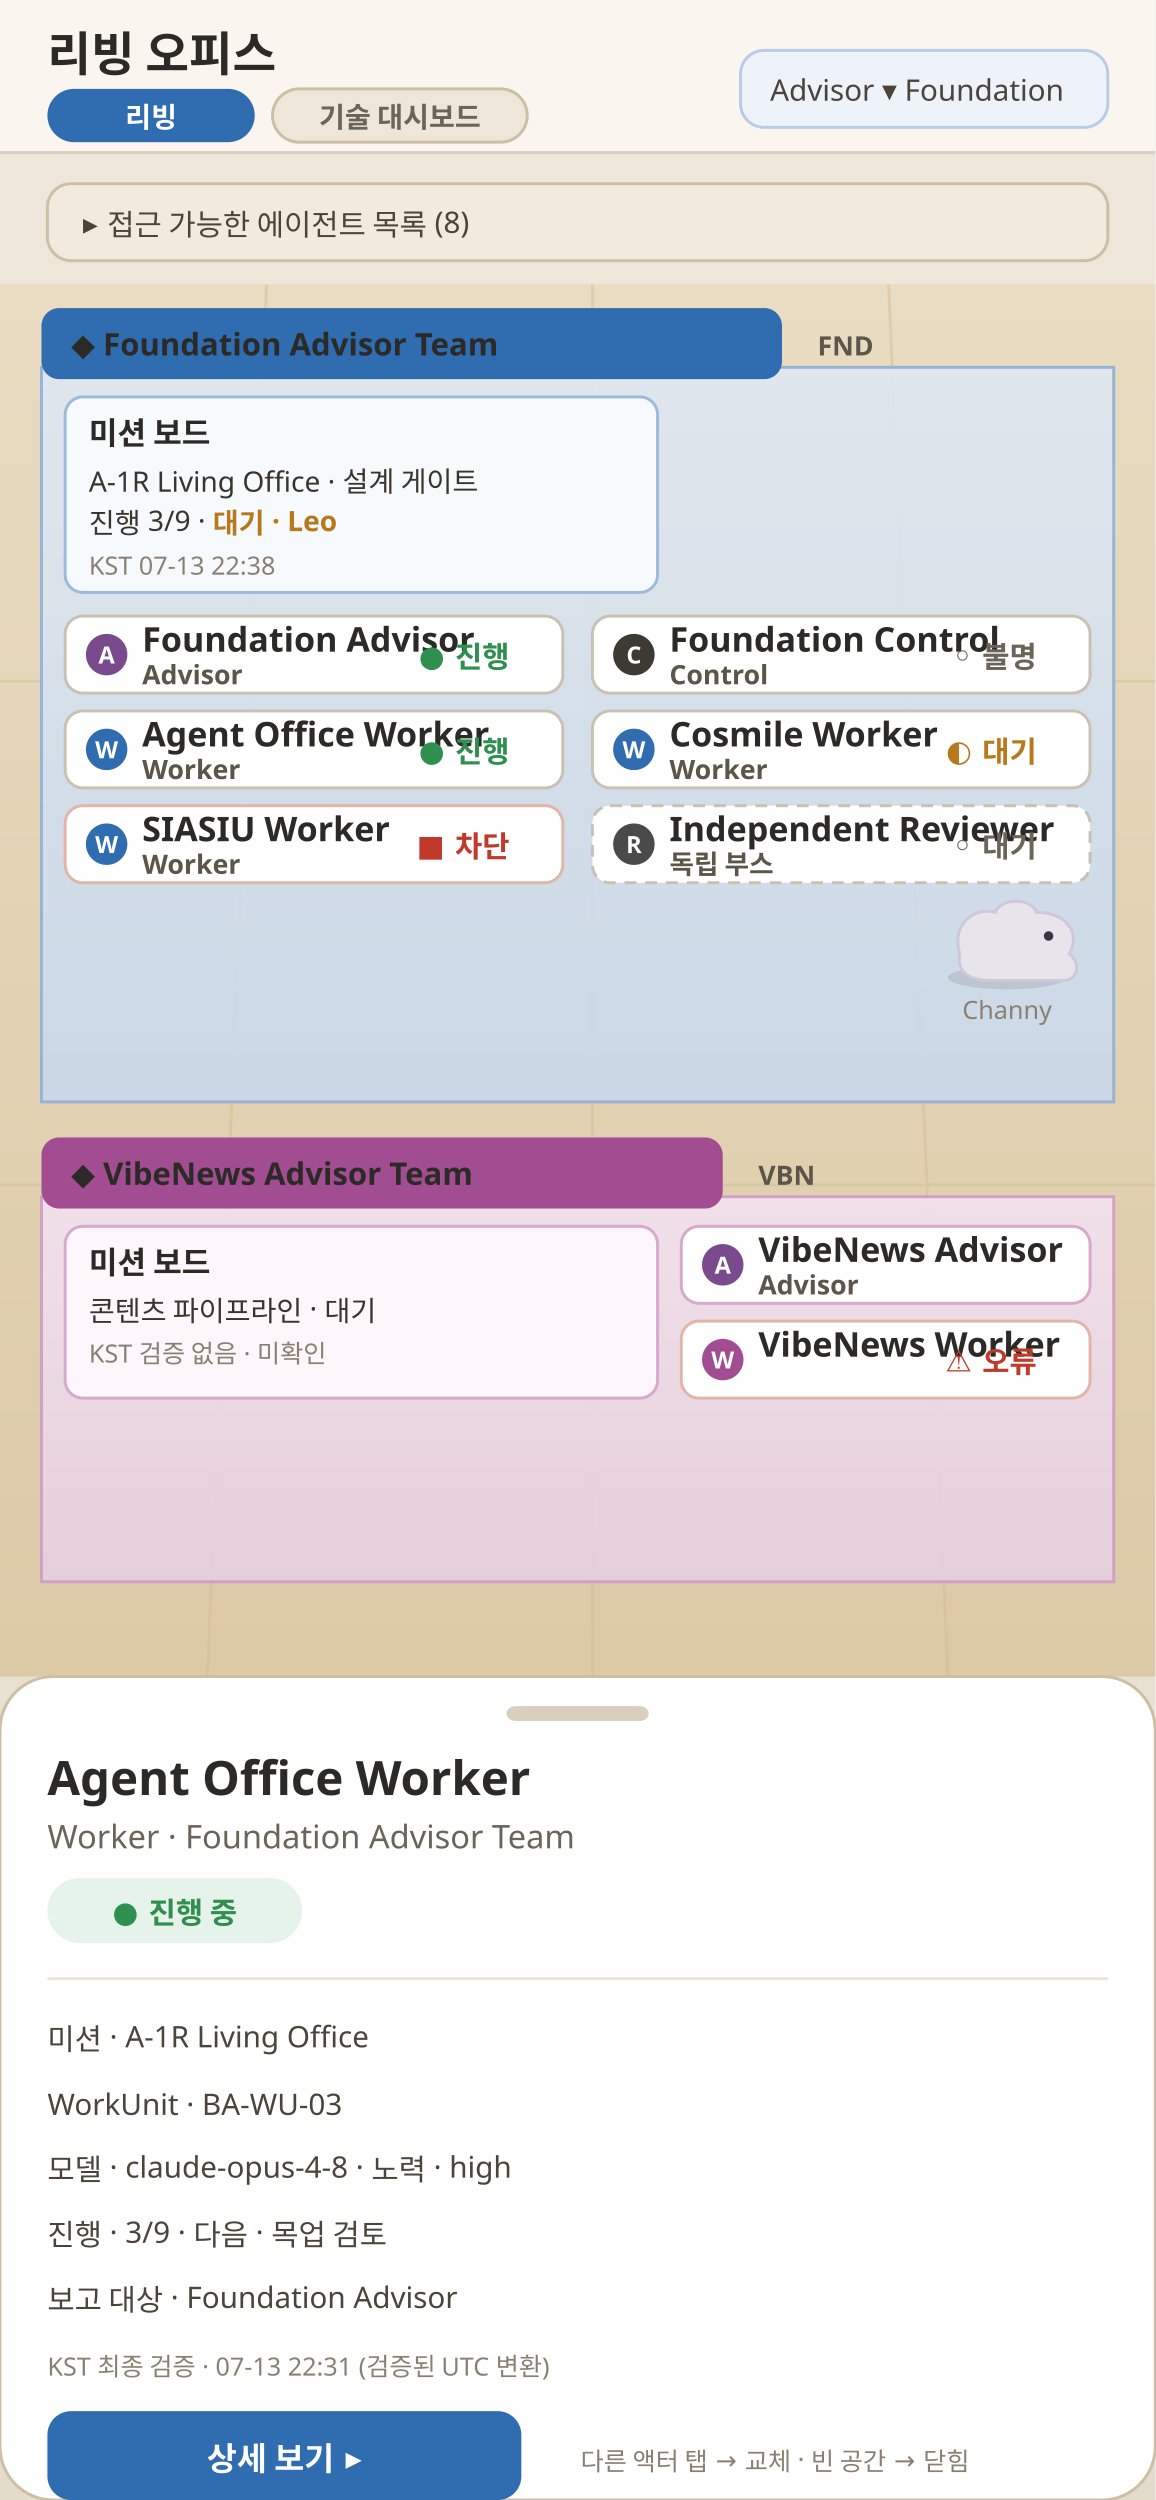
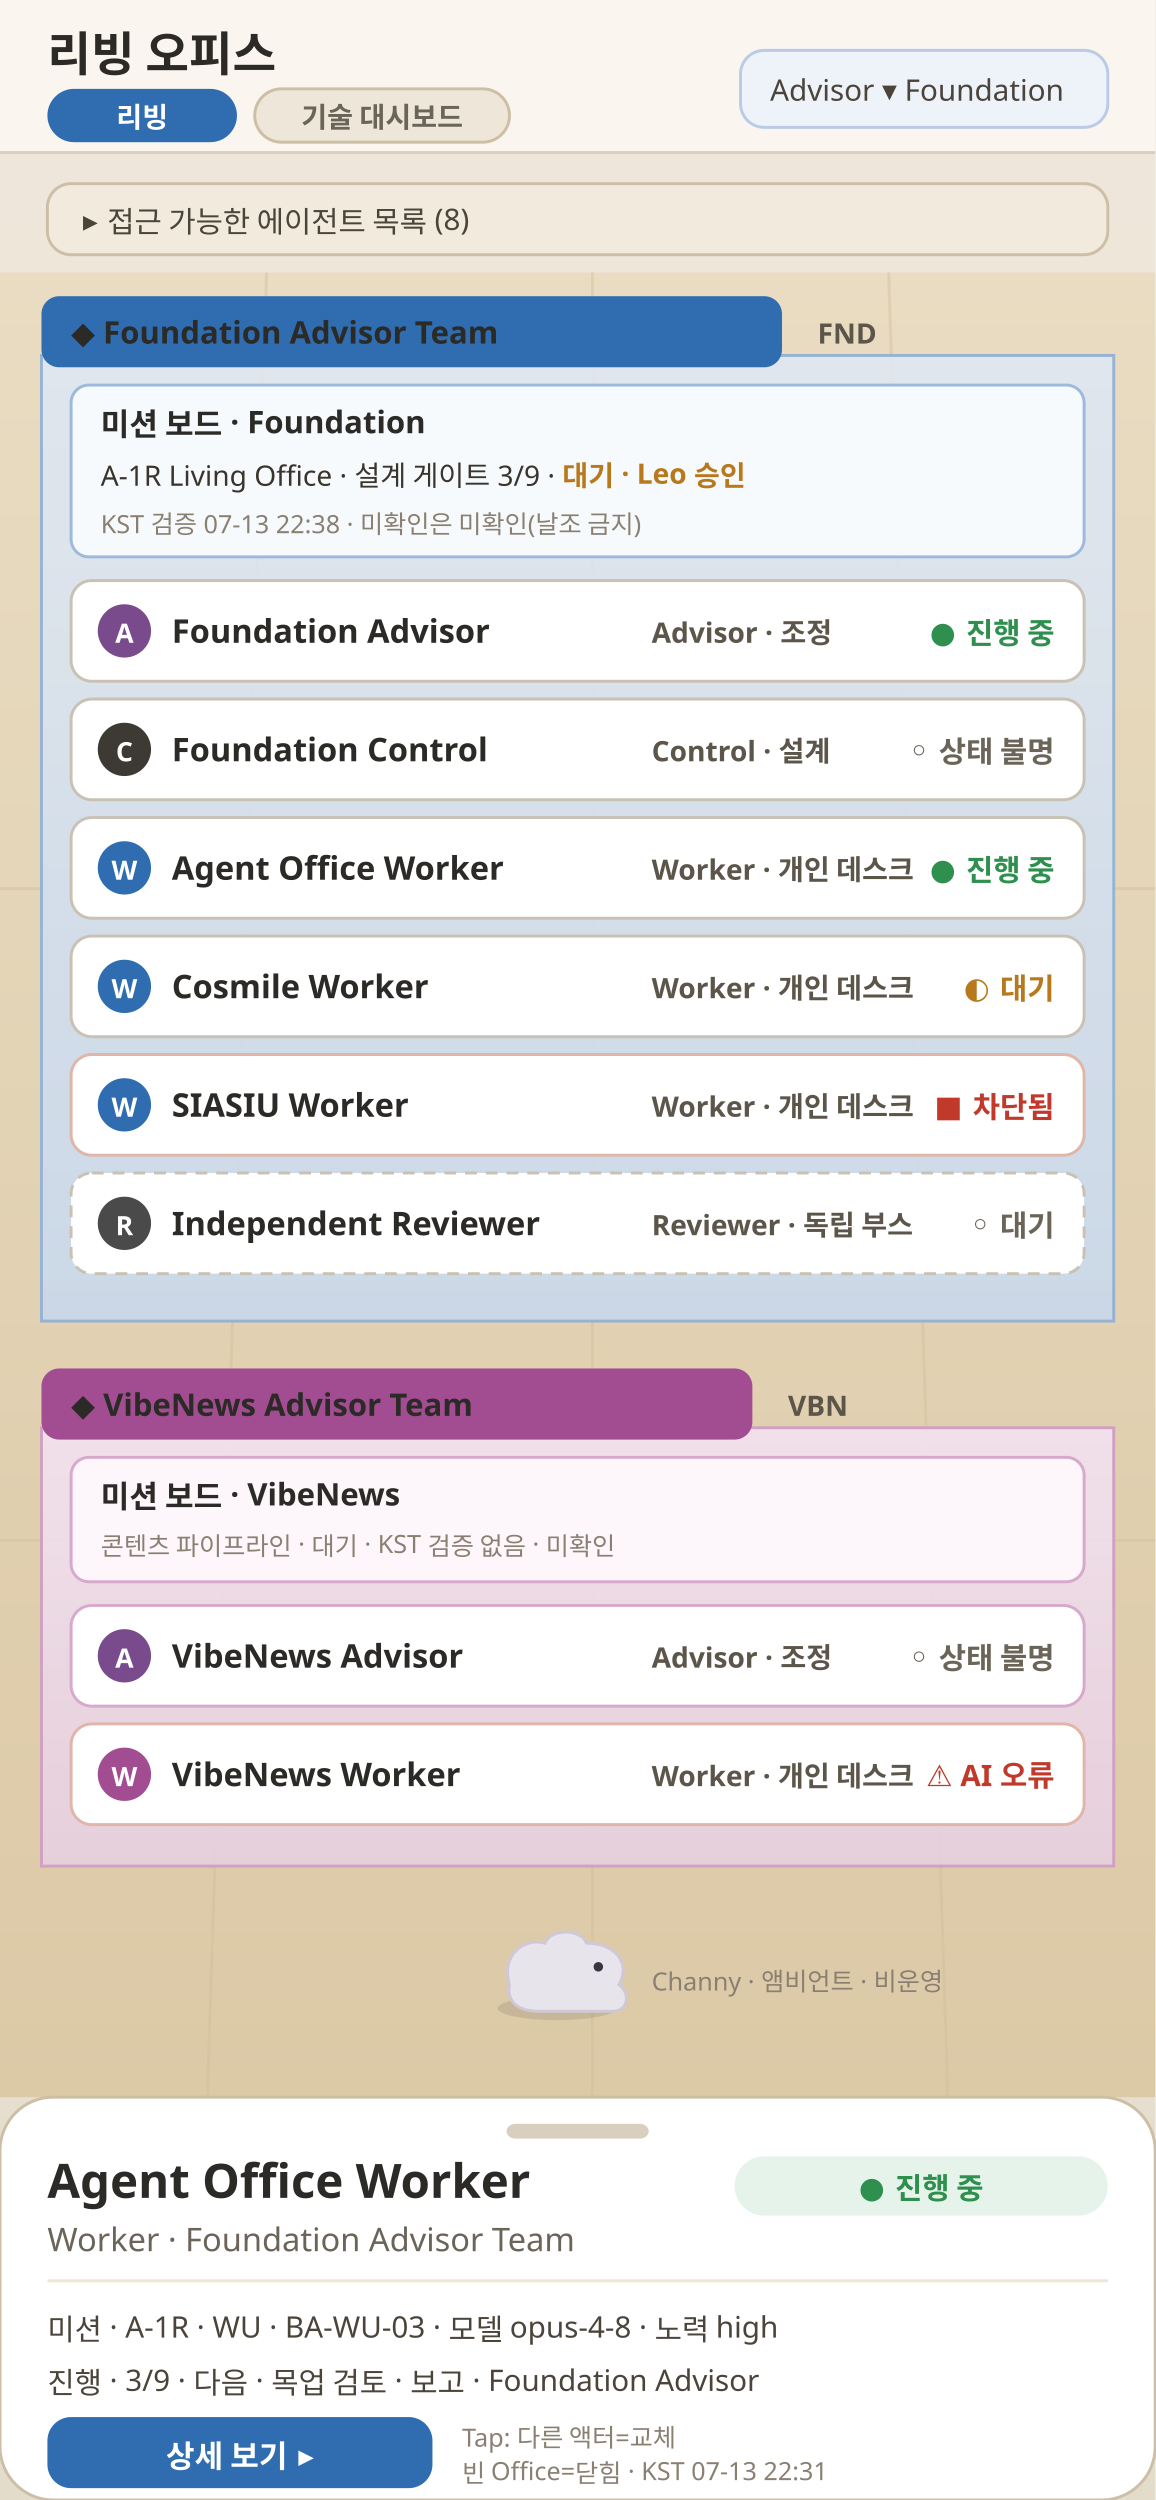
<svg xmlns="http://www.w3.org/2000/svg" width="390" height="844" viewBox="0 0 390 844" font-family="'Noto Sans KR','Malgun Gothic',system-ui,sans-serif">
  <defs>
    <linearGradient id="mw" x1="0" y1="0" x2="0" y2="1">
      <stop offset="0" stop-color="#efe7db" />
      <stop offset="1" stop-color="#e4dccb" />
    </linearGradient>
    <linearGradient id="mf" x1="0" y1="0" x2="0" y2="1">
      <stop offset="0" stop-color="#e9dcc2" />
      <stop offset="1" stop-color="#dcc9a6" />
    </linearGradient>
    <linearGradient id="mfp" x1="0" y1="0" x2="0" y2="1">
      <stop offset="0" stop-color="#dfe8f2" />
      <stop offset="1" stop-color="#c9d8ec" />
    </linearGradient>
    <linearGradient id="mvp" x1="0" y1="0" x2="0" y2="1">
      <stop offset="0" stop-color="#f2e2ee" />
      <stop offset="1" stop-color="#e6cfe0" />
    </linearGradient>
    <style>
      .h{font-size:16px;font-weight:700;fill:#2c2a26}.sub{font-size:11px;fill:#6b6459}
-       .name{font-size:11.5px;font-weight:700;fill:#2c2a26}.team{font-size:9px;font-weight:600;fill:#5c554a}
+       .name{font-size:11px;font-weight:700;fill:#2c2a26}.team{font-size:9.5px;font-weight:600;fill:#5c554a}
      .state{font-size:10px;font-weight:700}.mbh{font-size:10.5px;font-weight:700;fill:#2c2a26}
      .mb{font-size:9.5px;fill:#3a352c}.lbl{font-size:10px;fill:#4a443a}.tiny{font-size:8.5px;fill:#8a8072}
    </style>
  </defs>
  <rect width="390" height="844" fill="url(#mw)" />
  <rect x="0" y="0" width="390" height="52" fill="#faf6ef" />
  <rect x="0" y="51" width="390" height="1" fill="#d8cfbf" />
  <text x="16" y="24" class="h">리빙 오피스</text>
  <g transform="translate(16,30)">
-     <rect width="70" height="18" rx="9" fill="#2f6db0" />
-     <text x="35" y="13" text-anchor="middle" fill="#fff" font-size="9.5" font-weight="700">리빙</text>
-     <rect x="76" width="86" height="18" rx="9" fill="#eee6d8" stroke="#cdbfa6" />
-     <text x="119" y="13" text-anchor="middle" fill="#6b6459" font-size="9.5" font-weight="700">기술 대시보드</text>
+     <rect width="64" height="18" rx="9" fill="#2f6db0" />
+     <text x="32" y="13" text-anchor="middle" fill="#fff" font-size="9.5" font-weight="700">리빙</text>
+     <rect x="70" width="86" height="18" rx="9" fill="#eee6d8" stroke="#cdbfa6" />
+     <text x="113" y="13" text-anchor="middle" fill="#6b6459" font-size="9.5" font-weight="700">기술 대시보드</text>
  </g>
  <g transform="translate(250,17)">
    <rect width="124" height="26" rx="8" fill="#eef3fa" stroke="#b9cbe6" />
    <text x="10" y="17" class="lbl">Advisor ▾ Foundation</text>
  </g>
  <g transform="translate(16,62)">
-     <rect width="358" height="26" rx="8" fill="#f1eadd" stroke="#cdbfa6" />
-     <text x="12" y="17" class="lbl">▸ 접근 가능한 에이전트 목록 (8)</text>
+     <rect width="358" height="24" rx="8" fill="#f1eadd" stroke="#cdbfa6" />
+     <text x="12" y="16" class="lbl">▸ 접근 가능한 에이전트 목록 (8)</text>
  </g>
-   <rect x="0" y="96" width="390" height="470" fill="url(#mf)" />
-   <g stroke="#d0bb95" stroke-width="1" opacity="0.45">
-     <line x1="90" y1="96" x2="70" y2="566" />
-     <line x1="200" y1="96" x2="200" y2="566" />
-     <line x1="300" y1="96" x2="320" y2="566" />
-     <line x1="0" y1="230" x2="390" y2="230" />
-     <line x1="0" y1="400" x2="390" y2="400" />
+   <rect x="0" y="92" width="390" height="616" fill="url(#mf)" />
+   <g stroke="#d0bb95" stroke-width="1" opacity="0.4">
+     <line x1="90" y1="92" x2="70" y2="708" />
+     <line x1="200" y1="92" x2="200" y2="708" />
+     <line x1="300" y1="92" x2="320" y2="708" />
+     <line x1="0" y1="300" x2="390" y2="300" />
+     <line x1="0" y1="520" x2="390" y2="520" />
  </g>
-   <g transform="translate(14,104)">
-     <polygon points="0,20 362,20 362,268 0,268" rx="8" fill="url(#mfp)" opacity="0.9" stroke="#8fb0d6" />
+   <g transform="translate(14,100)">
+     <polygon points="0,20 362,20 362,346 0,346" fill="url(#mfp)" opacity="0.9" stroke="#8fb0d6" />
    <rect x="0" y="0" width="250" height="24" rx="6" fill="#2f6db0" />
    <text x="10" y="16" class="mbh" fill="#fff">◆ Foundation Advisor Team</text>
    <text x="262" y="16" class="team">FND</text>
-     <g transform="translate(8,30)">
-       <rect width="200" height="66" rx="6" fill="#f7fafd" stroke="#9db9dc" />
-       <text x="8" y="16" class="mbh">미션 보드</text>
-       <text x="8" y="32" class="mb">A-1R Living Office · 설계 게이트</text>
-       <text x="8" y="46" class="mb">진행 3/9 · <tspan fill="#b8791c" font-weight="700">대기 · Leo</tspan>
+     <g transform="translate(10,30)">
+       <rect width="342" height="58" rx="6" fill="#f7fafd" stroke="#9db9dc" />
+       <text x="10" y="17" class="mbh">미션 보드 · Foundation</text>
+       <text x="10" y="34" class="mb">A-1R Living Office · 설계 게이트 3/9 · <tspan fill="#b8791c" font-weight="700">대기 · Leo 승인</tspan>
      </text>
-       <text x="8" y="60" class="tiny">KST 07-13 22:38</text>
+       <text x="10" y="50" class="tiny">KST 검증 07-13 22:38 · 미확인은 미확인(날조 금지)</text>
    </g>
-     <g font-size="9.5">
-       <g transform="translate(8,104)">
-         <rect width="168" height="26" rx="6" fill="#fff" stroke="#c9c2b4" />
-         <circle cx="14" cy="13" r="7" fill="#7a4b8c" />
-         <text x="14" y="16" text-anchor="middle" fill="#fff" font-size="8" font-weight="700">A</text>
-         <text x="26" y="12" class="name">Foundation Advisor</text>
-         <text x="26" y="23" class="team">Advisor</text>
-         <text x="150" y="17" class="state" fill="#2f8f4e" text-anchor="end">● 진행</text>
+     <g transform="translate(10,96)">
+       <g>
+         <rect width="342" height="34" rx="7" fill="#fff" stroke="#c9c2b4" />
+         <circle cx="18" cy="17" r="9" fill="#7a4b8c" />
+         <text x="18" y="21" text-anchor="middle" fill="#fff" font-size="9" font-weight="700">A</text>
+         <text x="34" y="21" class="name">Foundation Advisor</text>
+         <text x="196" y="21" class="team">Advisor · 조정</text>
+         <text x="332" y="21" class="state" fill="#2f8f4e" text-anchor="end">● 진행 중</text>
      </g>
-       <g transform="translate(186,104)">
-         <rect width="168" height="26" rx="6" fill="#fff" stroke="#c9c2b4" />
-         <circle cx="14" cy="13" r="7" fill="#3d3a34" />
-         <text x="14" y="16" text-anchor="middle" fill="#fff" font-size="8" font-weight="700">C</text>
-         <text x="26" y="12" class="name">Foundation Control</text>
-         <text x="26" y="23" class="team">Control</text>
-         <text x="150" y="17" class="state" fill="#6b6459" text-anchor="end">◦ 불명</text>
+       <g transform="translate(0,40)">
+         <rect width="342" height="34" rx="7" fill="#fff" stroke="#c9c2b4" />
+         <circle cx="18" cy="17" r="9" fill="#3d3a34" />
+         <text x="18" y="21" text-anchor="middle" fill="#fff" font-size="9" font-weight="700">C</text>
+         <text x="34" y="21" class="name">Foundation Control</text>
+         <text x="196" y="21" class="team">Control · 설계</text>
+         <text x="332" y="21" class="state" fill="#6b6459" text-anchor="end">◦ 상태 불명</text>
      </g>
-       <g transform="translate(8,136)">
-         <rect width="168" height="26" rx="6" fill="#fff" stroke="#c9c2b4" />
-         <circle cx="14" cy="13" r="7" fill="#2f6db0" />
-         <text x="14" y="16" text-anchor="middle" fill="#fff" font-size="8" font-weight="700">W</text>
-         <text x="26" y="12" class="name">Agent Office Worker</text>
-         <text x="26" y="23" class="team">Worker</text>
-         <text x="150" y="17" class="state" fill="#2f8f4e" text-anchor="end">● 진행</text>
+       <g transform="translate(0,80)">
+         <rect width="342" height="34" rx="7" fill="#fff" stroke="#c9c2b4" />
+         <circle cx="18" cy="17" r="9" fill="#2f6db0" />
+         <text x="18" y="21" text-anchor="middle" fill="#fff" font-size="9" font-weight="700">W</text>
+         <text x="34" y="21" class="name">Agent Office Worker</text>
+         <text x="196" y="21" class="team">Worker · 개인 데스크</text>
+         <text x="332" y="21" class="state" fill="#2f8f4e" text-anchor="end">● 진행 중</text>
      </g>
-       <g transform="translate(186,136)">
-         <rect width="168" height="26" rx="6" fill="#fff" stroke="#c9c2b4" />
-         <circle cx="14" cy="13" r="7" fill="#2f6db0" />
-         <text x="14" y="16" text-anchor="middle" fill="#fff" font-size="8" font-weight="700">W</text>
-         <text x="26" y="12" class="name">Cosmile Worker</text>
-         <text x="26" y="23" class="team">Worker</text>
-         <text x="150" y="17" class="state" fill="#b8791c" text-anchor="end">◐ 대기</text>
+       <g transform="translate(0,120)">
+         <rect width="342" height="34" rx="7" fill="#fff" stroke="#c9c2b4" />
+         <circle cx="18" cy="17" r="9" fill="#2f6db0" />
+         <text x="18" y="21" text-anchor="middle" fill="#fff" font-size="9" font-weight="700">W</text>
+         <text x="34" y="21" class="name">Cosmile Worker</text>
+         <text x="196" y="21" class="team">Worker · 개인 데스크</text>
+         <text x="332" y="21" class="state" fill="#b8791c" text-anchor="end">◐ 대기</text>
      </g>
-       <g transform="translate(8,168)">
-         <rect width="168" height="26" rx="6" fill="#fff" stroke="#e0b6a9" />
-         <circle cx="14" cy="13" r="7" fill="#2f6db0" />
-         <text x="14" y="16" text-anchor="middle" fill="#fff" font-size="8" font-weight="700">W</text>
-         <text x="26" y="12" class="name">SIASIU Worker</text>
-         <text x="26" y="23" class="team">Worker</text>
-         <text x="150" y="17" class="state" fill="#c0392b" text-anchor="end">■ 차단</text>
+       <g transform="translate(0,160)">
+         <rect width="342" height="34" rx="7" fill="#fff" stroke="#e0b6a9" />
+         <circle cx="18" cy="17" r="9" fill="#2f6db0" />
+         <text x="18" y="21" text-anchor="middle" fill="#fff" font-size="9" font-weight="700">W</text>
+         <text x="34" y="21" class="name">SIASIU Worker</text>
+         <text x="196" y="21" class="team">Worker · 개인 데스크</text>
+         <text x="332" y="21" class="state" fill="#c0392b" text-anchor="end">■ 차단됨</text>
      </g>
-       <g transform="translate(186,168)">
-         <rect width="168" height="26" rx="6" fill="#fff" stroke="#c9c2b4" stroke-dasharray="4 3" />
-         <circle cx="14" cy="13" r="7" fill="#4a4a4a" />
-         <text x="14" y="16" text-anchor="middle" fill="#fff" font-size="8" font-weight="700">R</text>
-         <text x="26" y="12" class="name">Independent Reviewer</text>
-         <text x="26" y="23" class="team">독립 부스</text>
-         <text x="150" y="17" class="state" fill="#6b6459" text-anchor="end">◦ 대기</text>
+       <g transform="translate(0,200)">
+         <rect width="342" height="34" rx="7" fill="#fff" stroke="#c9c2b4" stroke-dasharray="4 3" />
+         <circle cx="18" cy="17" r="9" fill="#4a4a4a" />
+         <text x="18" y="21" text-anchor="middle" fill="#fff" font-size="9" font-weight="700">R</text>
+         <text x="34" y="21" class="name">Independent Reviewer</text>
+         <text x="196" y="21" class="team">Reviewer · 독립 부스</text>
+         <text x="332" y="21" class="state" fill="#6b6459" text-anchor="end">◦ 대기</text>
      </g>
    </g>
  </g>
-   <g transform="translate(14,384)">
-     <polygon points="0,20 362,20 362,150 0,150" fill="url(#mvp)" opacity="0.92" stroke="#cf9dc4" />
-     <rect x="0" y="0" width="230" height="24" rx="6" fill="#a24d92" />
+   <g transform="translate(14,462)">
+     <polygon points="0,20 362,20 362,168 0,168" fill="url(#mvp)" opacity="0.92" stroke="#cf9dc4" />
+     <rect x="0" y="0" width="240" height="24" rx="6" fill="#a24d92" />
    <text x="10" y="16" class="mbh" fill="#fff">◆ VibeNews Advisor Team</text>
-     <text x="242" y="16" class="team">VBN</text>
-     <g transform="translate(8,30)">
-       <rect width="200" height="58" rx="6" fill="#fdf6fb" stroke="#d7a9cd" />
-       <text x="8" y="16" class="mbh">미션 보드</text>
-       <text x="8" y="32" class="mb">콘텐츠 파이프라인 · 대기</text>
-       <text x="8" y="46" class="tiny">KST 검증 없음 · 미확인</text>
+     <text x="252" y="16" class="team">VBN</text>
+     <g transform="translate(10,30)">
+       <rect width="342" height="42" rx="6" fill="#fdf6fb" stroke="#d7a9cd" />
+       <text x="10" y="17" class="mbh">미션 보드 · VibeNews</text>
+       <text x="10" y="33" class="tiny">콘텐츠 파이프라인 · 대기 · KST 검증 없음 · 미확인</text>
    </g>
-     <g font-size="9.5">
-       <g transform="translate(216,30)">
-         <rect width="138" height="26" rx="6" fill="#fff" stroke="#d7a9cd" />
-         <circle cx="14" cy="13" r="7" fill="#7a4b8c" />
-         <text x="14" y="16" text-anchor="middle" fill="#fff" font-size="8" font-weight="700">A</text>
-         <text x="26" y="12" class="name">VibeNews Advisor</text>
-         <text x="26" y="23" class="team">Advisor</text>
+     <g transform="translate(10,80)">
+       <g>
+         <rect width="342" height="34" rx="7" fill="#fff" stroke="#d7a9cd" />
+         <circle cx="18" cy="17" r="9" fill="#7a4b8c" />
+         <text x="18" y="21" text-anchor="middle" fill="#fff" font-size="9" font-weight="700">A</text>
+         <text x="34" y="21" class="name">VibeNews Advisor</text>
+         <text x="196" y="21" class="team">Advisor · 조정</text>
+         <text x="332" y="21" class="state" fill="#6b6459" text-anchor="end">◦ 상태 불명</text>
      </g>
-       <g transform="translate(216,62)">
-         <rect width="138" height="26" rx="6" fill="#fff" stroke="#e0b6a9" />
-         <circle cx="14" cy="13" r="7" fill="#a24d92" />
-         <text x="14" y="16" text-anchor="middle" fill="#fff" font-size="8" font-weight="700">W</text>
-         <text x="26" y="12" class="name">VibeNews Worker</text>
-         <text x="120" y="17" class="state" fill="#c0392b" text-anchor="end">⚠ 오류</text>
+       <g transform="translate(0,40)">
+         <rect width="342" height="34" rx="7" fill="#fff" stroke="#e0b6a9" />
+         <circle cx="18" cy="17" r="9" fill="#a24d92" />
+         <text x="18" y="21" text-anchor="middle" fill="#fff" font-size="9" font-weight="700">W</text>
+         <text x="34" y="21" class="name">VibeNews Worker</text>
+         <text x="196" y="21" class="team">Worker · 개인 데스크</text>
+         <text x="332" y="21" class="state" fill="#c0392b" text-anchor="end">⚠ AI 오류</text>
      </g>
    </g>
  </g>
-   <g transform="translate(320,300)">
+   <g transform="translate(168,648)">
    <ellipse cx="20" cy="30" rx="20" ry="4" fill="#000" opacity="0.10" />
    <path d="M4 22 C1 12 9 6 16 8 C 18 3 28 3 30 8 C 40 8 45 15 41 22 C 45 25 44 31 39 31 L 14 31 C 6 31 3 27 4 22Z" fill="#e8e4ec" stroke="#cfc8d8" />
    <circle cx="34" cy="16" r="1.6" fill="#3a3540" />
-     <text x="20" y="44" text-anchor="middle" class="tiny">Channy</text>
+     <text x="52" y="24" class="tiny">Channy · 앰비언트 · 비운영</text>
  </g>
-   <g transform="translate(0,566)">
-     <rect x="0" y="0" width="390" height="278" rx="18" fill="#ffffff" stroke="#cdbfa6" />
-     <rect x="171" y="10" width="48" height="5" rx="3" fill="#d8cfbf" />
-     <text x="16" y="40" class="h">Agent Office Worker</text>
-     <text x="16" y="58" class="sub">Worker · Foundation Advisor Team</text>
-     <rect x="16" y="68" width="86" height="22" rx="11" fill="#e5f3ea" />
-     <text x="59" y="83" text-anchor="middle" class="state" fill="#2f8f4e">● 진행 중</text>
-     <line x1="16" y1="102" x2="374" y2="102" stroke="#eee5d6" />
-     <text x="16" y="126" class="lbl">미션 · A-1R Living Office</text>
-     <text x="16" y="148" class="lbl">WorkUnit · BA-WU-03</text>
-     <text x="16" y="170" class="lbl">모델 · claude-opus-4-8 · 노력 · high</text>
-     <text x="16" y="192" class="lbl">진행 · 3/9 · 다음 · 목업 검토</text>
-     <text x="16" y="214" class="lbl">보고 대상 · Foundation Advisor</text>
-     <text x="16" y="236" class="tiny">KST 최종 검증 · 07-13 22:31 (검증된 UTC 변환)</text>
-     <rect x="16" y="248" width="160" height="30" rx="8" fill="#2f6db0" />
-     <text x="96" y="268" text-anchor="middle" fill="#fff" font-size="11" font-weight="700">상세 보기 ▸</text>
-     <text x="196" y="268" class="tiny">다른 액터 탭 → 교체 · 빈 공간 → 닫힘</text>
+   <g transform="translate(0,708)">
+     <rect x="0" y="0" width="390" height="136" rx="18" fill="#ffffff" stroke="#cdbfa6" />
+     <rect x="171" y="9" width="48" height="5" rx="3" fill="#d8cfbf" />
+     <text x="16" y="34" class="h">Agent Office Worker</text>
+     <rect x="248" y="20" width="126" height="20" rx="10" fill="#e5f3ea" />
+     <text x="311" y="34" text-anchor="middle" class="state" fill="#2f8f4e">● 진행 중</text>
+     <text x="16" y="52" class="sub">Worker · Foundation Advisor Team</text>
+     <line x1="16" y1="62" x2="374" y2="62" stroke="#eee5d6" />
+     <g font-size="10">
+       <text x="16" y="82" class="lbl">미션 · A-1R · WU · BA-WU-03 · 모델 opus-4-8 · 노력 high</text>
+       <text x="16" y="100" class="lbl">진행 · 3/9 · 다음 · 목업 검토 · 보고 · Foundation Advisor</text>
+     </g>
+     <rect x="16" y="108" width="130" height="24" rx="8" fill="#2f6db0" />
+     <text x="81" y="125" text-anchor="middle" fill="#fff" font-size="10.5" font-weight="700">상세 보기 ▸</text>
+     <text x="156" y="118" class="tiny">Tap: 다른 액터=교체</text>
+     <text x="156" y="130" class="tiny">빈 Office=닫힘 · KST 07-13 22:31</text>
  </g>
</svg>
